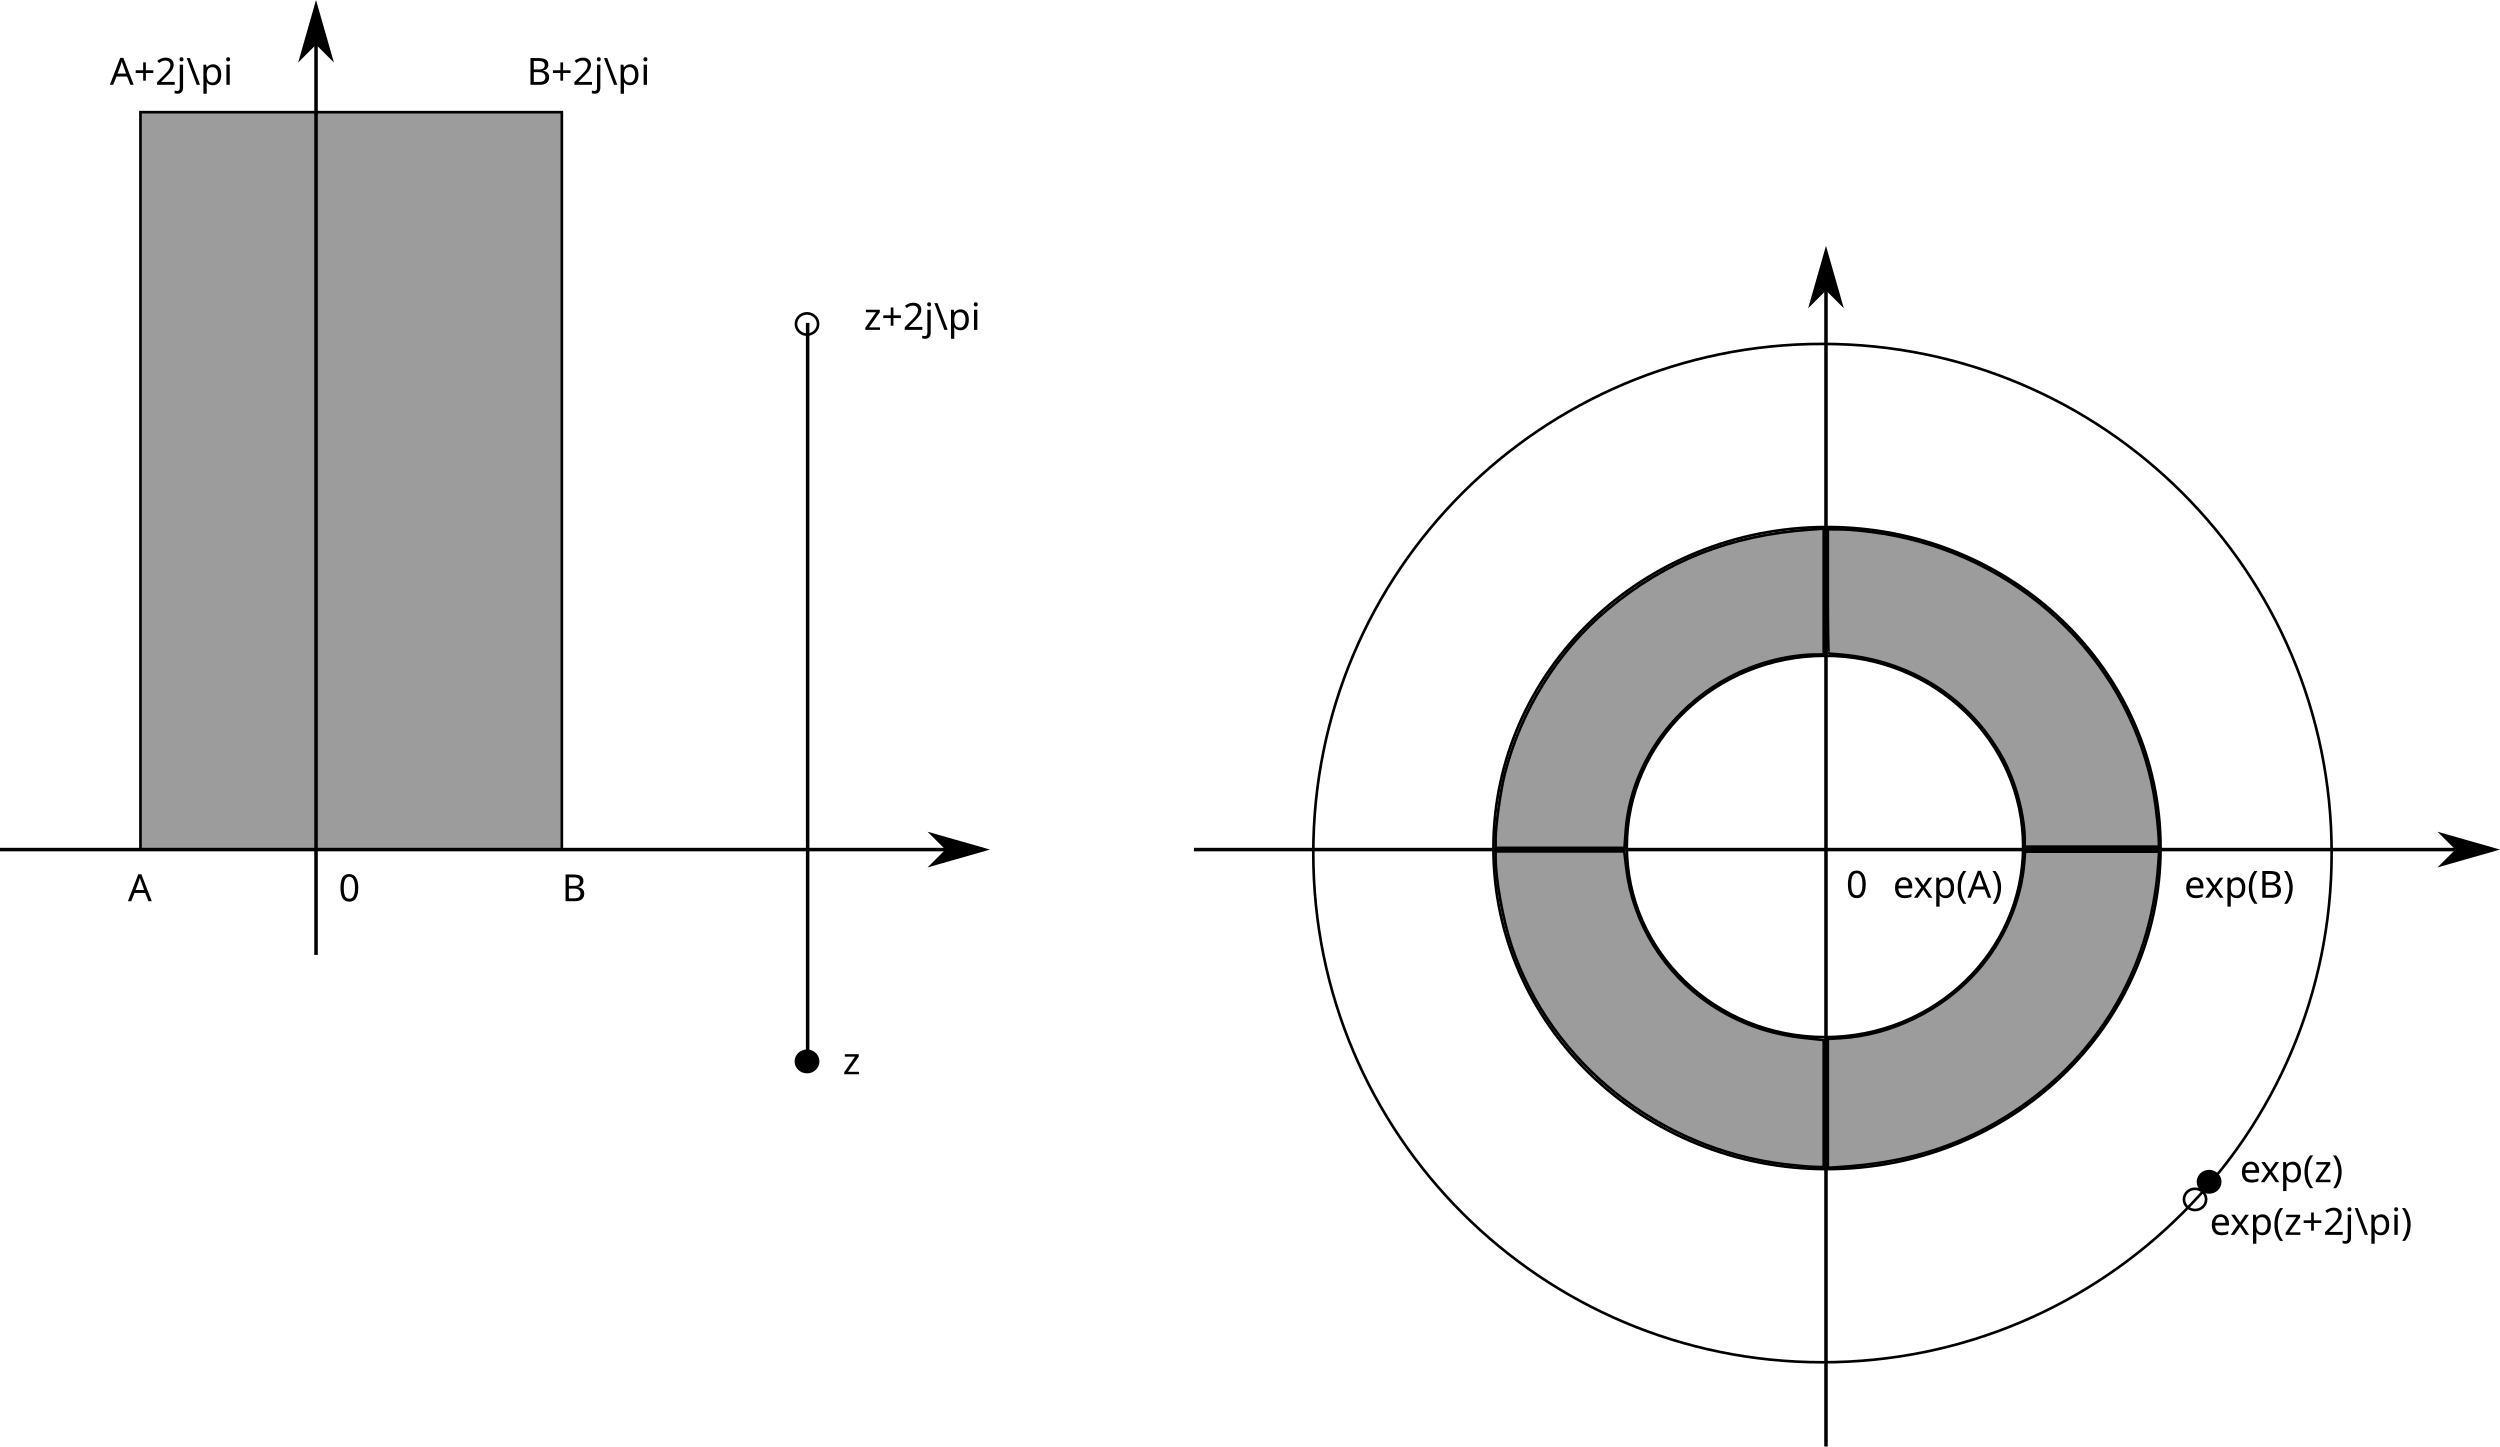
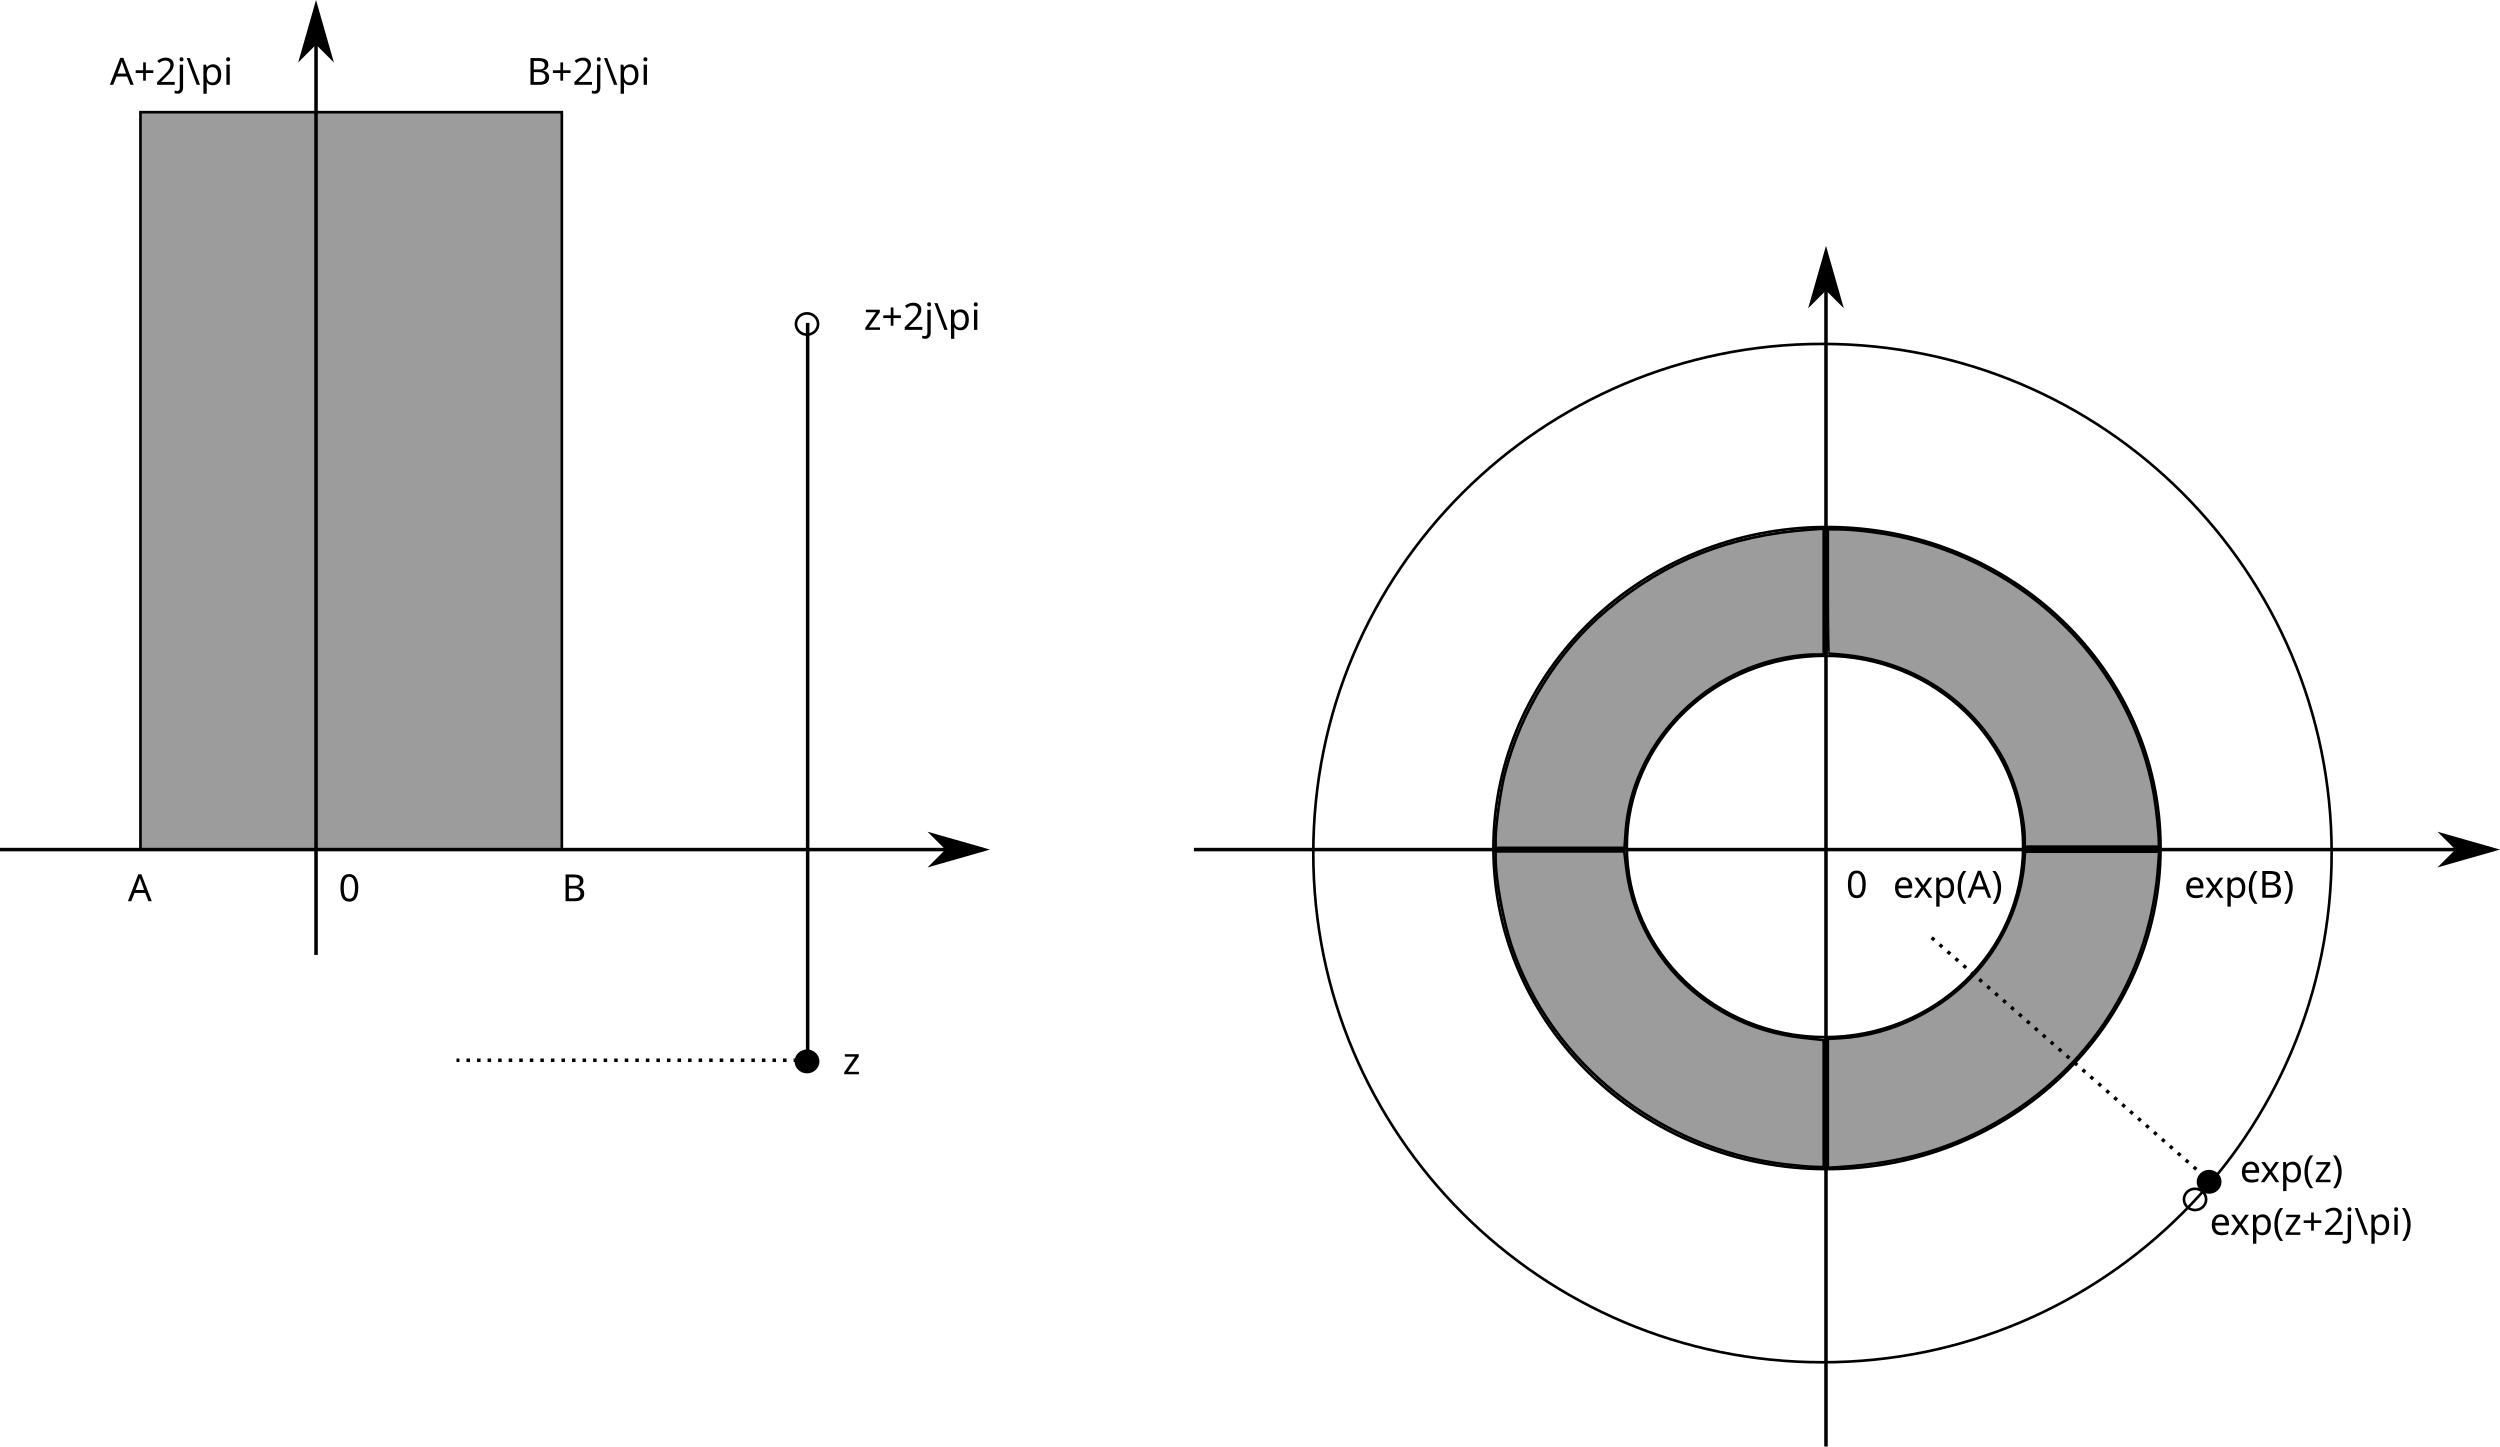
<svg xmlns="http://www.w3.org/2000/svg" xmlns:xlink="http://www.w3.org/1999/xlink" width="188.369mm" height="108.993mm" viewBox="0 0 188.369 108.993" version="1.1" id="svg8">
  <defs id="defs2">
    <marker orient="auto" refY="0" refX="0" id="marker7230" style="overflow:visible">
      <path id="path7228" d="M 0,0 5,-5 -12.5,0 5,5 Z" style="fill:#000000;fill-opacity:1;fill-rule:evenodd;stroke:#000000;stroke-width:1pt;stroke-opacity:1" transform="matrix(0.8,0,0,0.8,10,0)" />
    </marker>
    <marker style="overflow:visible" id="marker7007" refX="0" refY="0" orient="auto">
      <path transform="matrix(0.8,0,0,0.8,10,0)" style="fill:#000000;fill-opacity:1;fill-rule:evenodd;stroke:#000000;stroke-width:1pt;stroke-opacity:1" d="M 0,0 5,-5 -12.5,0 5,5 Z" id="path7005" />
    </marker>
    <marker orient="auto" refY="0" refX="0" id="Arrow1Lstart" style="overflow:visible">
      <path id="path6387" d="M 0,0 5,-5 -12.5,0 5,5 Z" style="fill:#000000;fill-opacity:1;fill-rule:evenodd;stroke:#000000;stroke-width:1pt;stroke-opacity:1" transform="matrix(0.8,0,0,0.8,10,0)" />
    </marker>
    <marker orient="auto" refY="0" refX="0" id="marker6917" style="overflow:visible">
      <path id="path6915" d="M 0,0 5,-5 -12.5,0 5,5 Z" style="fill:#000000;fill-opacity:1;fill-rule:evenodd;stroke:#000000;stroke-width:1pt;stroke-opacity:1" transform="matrix(-0.8,0,0,-0.8,-10,0)" />
    </marker>
    <marker style="overflow:visible" id="marker6677" refX="0" refY="0" orient="auto">
      <path transform="matrix(-0.8,0,0,-0.8,-10,0)" style="fill:#000000;fill-opacity:1;fill-rule:evenodd;stroke:#000000;stroke-width:1pt;stroke-opacity:1" d="M 0,0 5,-5 -12.5,0 5,5 Z" id="path6675" />
    </marker>
    <marker orient="auto" refY="0" refX="0" id="Arrow1Lend" style="overflow:visible">
      <path id="path6390" d="M 0,0 5,-5 -12.5,0 5,5 Z" style="fill:#000000;fill-opacity:1;fill-rule:evenodd;stroke:#000000;stroke-width:1pt;stroke-opacity:1" transform="matrix(-0.8,0,0,-0.8,-10,0)" />
    </marker>
    <pattern xlink:href="#Strips1_1-9" id="pattern6172-3" patternTransform="matrix(3.612534,3.456821,-84.70572,88.52129,-89.62205,-62.14167)" />
    <pattern id="Strips1_1-9" patternTransform="translate(0,0) scale(10,10)" height="1" width="2" patternUnits="userSpaceOnUse">
      <rect id="rect5454-4" height="2" width="1" y="-0.5" x="0" style="fill:black;stroke:none" />
    </pattern>
    <pattern xlink:href="#Strips1_1-2" id="pattern6172-1" patternTransform="matrix(3.612534,3.456821,-84.70572,88.52129,-89.62205,-62.14167)" />
    <pattern id="Strips1_1-2" patternTransform="translate(0,0) scale(10,10)" height="1" width="2" patternUnits="userSpaceOnUse">
      <rect id="rect5454-9" height="2" width="1" y="-0.5" x="0" style="fill:black;stroke:none" />
    </pattern>
    <pattern xlink:href="#Strips1_1-0" id="pattern6172-9" patternTransform="matrix(3.612534,3.456821,-84.70572,88.52129,-89.62205,-62.14167)" />
    <pattern id="Strips1_1-0" patternTransform="translate(0,0) scale(10,10)" height="1" width="2" patternUnits="userSpaceOnUse">
      <rect id="rect5454-8" height="2" width="1" y="-0.5" x="0" style="fill:black;stroke:none" />
    </pattern>
    <pattern xlink:href="#Strips1_1-3" id="pattern6172-96" patternTransform="matrix(3.612534,3.456821,-84.70572,88.52129,-89.62205,-62.14167)" />
    <pattern id="Strips1_1-3" patternTransform="translate(0,0) scale(10,10)" height="1" width="2" patternUnits="userSpaceOnUse">
      <rect id="rect5454-85" height="2" width="1" y="-0.5" x="0" style="fill:black;stroke:none" />
    </pattern>
    <pattern xlink:href="#Strips1_1-5" id="pattern6172-11" patternTransform="matrix(3.612534,3.456821,-84.70572,88.52129,-89.62205,-62.14167)" />
    <pattern id="Strips1_1-5" patternTransform="translate(0,0) scale(10,10)" height="1" width="2" patternUnits="userSpaceOnUse">
      <rect id="rect5454-98" height="2" width="1" y="-0.5" x="0" style="fill:black;stroke:none" />
    </pattern>
    <pattern xlink:href="#Strips1_1-6" id="pattern6172-7" patternTransform="matrix(3.612534,3.456821,-84.70572,88.52129,-89.62205,-62.14167)" />
    <pattern id="Strips1_1-6" patternTransform="translate(0,0) scale(10,10)" height="1" width="2" patternUnits="userSpaceOnUse">
      <rect id="rect5454-3" height="2" width="1" y="-0.5" x="0" style="fill:black;stroke:none" />
    </pattern>
    <pattern xlink:href="#Strips1_1-96" id="pattern6172-75" patternTransform="matrix(3.612534,3.456821,-84.70572,88.52129,-89.62205,-62.14167)" />
    <pattern id="Strips1_1-96" patternTransform="translate(0,0) scale(10,10)" height="1" width="2" patternUnits="userSpaceOnUse">
      <rect id="rect5454-2" height="2" width="1" y="-0.5" x="0" style="fill:black;stroke:none" />
    </pattern>
  </defs>
  <g id="layer1" transform="translate(-5.291664,-8.090504)">
    <circle style="fill:none;fill-opacity:1;stroke:#000000;stroke-width:0.2;stroke-miterlimit:4;stroke-dasharray:none;stroke-opacity:1" id="path4520" cx="142.61" cy="72.369" r="38.365" />
    <path style="fill:none;stroke:#000000;stroke-width:0.265;stroke-linecap:butt;stroke-linejoin:miter;stroke-miterlimit:4;stroke-dasharray:none;stroke-opacity:1;marker-end:url(#Arrow1Lend)" d="M 95.25,72.104 H 193.146" id="path4522" />
    <path style="fill:none;stroke:#000000;stroke-width:0.265px;stroke-linecap:butt;stroke-linejoin:miter;stroke-opacity:1;marker-start:url(#marker7007)" d="M 142.875,27.125 V 117.083" id="path4524" />
    <ellipse style="fill:none;fill-opacity:1;stroke:#000000;stroke-width:0.2;stroke-miterlimit:4;stroke-dasharray:none;stroke-opacity:1" id="path4520-9" cx="142.951" cy="71.991" rx="25.135" ry="24.19" />
    <path style="fill:none;stroke:#000000;stroke-width:0.265px;stroke-linecap:butt;stroke-linejoin:miter;stroke-opacity:1;marker-end:url(#marker6677)" d="M 5.292,72.104 H 79.375" id="path4522-4" />
    <path style="fill:none;stroke:#000000;stroke-width:0.265px;stroke-linecap:butt;stroke-linejoin:miter;stroke-opacity:1;marker-start:url(#Arrow1Lstart)" d="M 29.104,8.604 V 80.042" id="path4524-9" />
    <path style="fill:none;stroke:#000000;stroke-width:0.265;stroke-linecap:butt;stroke-linejoin:miter;stroke-opacity:1;stroke-miterlimit:4;stroke-dasharray:none;marker-mid:" d="M 66.146,87.979 V 32.417" id="path4561" />
    <rect style="opacity:1;vector-effect:none;fill:#000000;fill-opacity:0.387;stroke:#000000;stroke-width:0.2;stroke-linecap:butt;stroke-linejoin:miter;stroke-miterlimit:4;stroke-dasharray:none;stroke-dashoffset:0;stroke-opacity:1" id="rect4563" width="31.75" height="55.562" x="15.875" y="16.542" />
    <text xml:space="preserve" style="font-style:normal;font-variant:normal;font-weight:normal;font-stretch:normal;font-size:2.822px;line-height:6.615px;font-family:sans-serif;-inkscape-font-specification:'sans-serif, Normal';font-variant-ligatures:normal;font-variant-caps:normal;font-variant-numeric:normal;font-feature-settings:normal;text-align:start;letter-spacing:0px;word-spacing:0px;writing-mode:lr-tb;text-anchor:start;fill:#000000;fill-opacity:1;stroke:none;stroke-width:0.265" x="30.805" y="75.997" id="text4567">
      <tspan id="tspan4565" x="30.805" y="75.997" style="font-style:normal;font-variant:normal;font-weight:normal;font-stretch:normal;font-size:2.822px;font-family:sans-serif;-inkscape-font-specification:'sans-serif, Normal';font-variant-ligatures:normal;font-variant-caps:normal;font-variant-numeric:normal;font-feature-settings:normal;text-align:start;writing-mode:lr-tb;text-anchor:start;stroke-width:0.265">0</tspan>
    </text>
    <text xml:space="preserve" style="font-style:normal;font-variant:normal;font-weight:normal;font-stretch:normal;font-size:2.822px;line-height:6.615px;font-family:sans-serif;-inkscape-font-specification:'sans-serif, Normal';font-variant-ligatures:normal;font-variant-caps:normal;font-variant-numeric:normal;font-feature-settings:normal;text-align:start;letter-spacing:0px;word-spacing:0px;writing-mode:lr-tb;text-anchor:start;fill:#000000;fill-opacity:1;stroke:none;stroke-width:0.265" x="47.625" y="75.997" id="text4571">
      <tspan id="tspan4569" x="47.625" y="75.997" style="font-style:normal;font-variant:normal;font-weight:normal;font-stretch:normal;font-size:2.822px;font-family:sans-serif;-inkscape-font-specification:'sans-serif, Normal';font-variant-ligatures:normal;font-variant-caps:normal;font-variant-numeric:normal;font-feature-settings:normal;text-align:start;writing-mode:lr-tb;text-anchor:start;stroke-width:0.265">B</tspan>
    </text>
    <ellipse style="fill:#000000;fill-opacity:1;stroke:#000000;stroke-width:0.2;stroke-miterlimit:4;stroke-dasharray:none;stroke-opacity:1" id="path4520-9-0" cx="66.098" cy="88.065" rx="0.835" ry="0.801" />
    <ellipse style="fill:none;fill-opacity:1;stroke:#000000;stroke-width:0.2;stroke-miterlimit:4;stroke-dasharray:none;stroke-opacity:1" id="path4520-9-0-9" cx="66.098" cy="32.502" rx="0.835" ry="0.801" />
    <ellipse style="fill:#000000;fill-opacity:1;stroke:#000000;stroke-width:0.2;stroke-miterlimit:4;stroke-dasharray:none;stroke-opacity:1" id="path4520-9-0-1" cx="171.743" cy="97.136" rx="0.835" ry="0.801" />
    <ellipse style="fill:none;fill-opacity:1;stroke:#000000;stroke-width:0.2;stroke-miterlimit:4;stroke-dasharray:none;stroke-opacity:1" id="path4520-9-0-9-7" cx="170.683" cy="98.463" rx="0.835" ry="0.801" />
    <text xml:space="preserve" style="font-style:normal;font-variant:normal;font-weight:normal;font-stretch:normal;font-size:2.822px;line-height:6.615px;font-family:sans-serif;-inkscape-font-specification:'sans-serif, Normal';font-variant-ligatures:normal;font-variant-caps:normal;font-variant-numeric:normal;font-feature-settings:normal;text-align:start;letter-spacing:0px;word-spacing:0px;writing-mode:lr-tb;text-anchor:start;fill:#000000;fill-opacity:1;stroke:none;stroke-width:0.265" x="68.792" y="89.037" id="text4639">
      <tspan id="tspan4637" x="68.792" y="89.037" style="stroke-width:0.265">z</tspan>
    </text>
    <text xml:space="preserve" style="font-style:normal;font-variant:normal;font-weight:normal;font-stretch:normal;font-size:2.822px;line-height:6.615px;font-family:sans-serif;-inkscape-font-specification:'sans-serif, Normal';font-variant-ligatures:normal;font-variant-caps:normal;font-variant-numeric:normal;font-feature-settings:normal;text-align:start;letter-spacing:0px;word-spacing:0px;writing-mode:lr-tb;text-anchor:start;fill:#000000;fill-opacity:1;stroke:none;stroke-width:0.265" x="70.379" y="32.946" id="text4643">
      <tspan id="tspan4641" x="70.379" y="32.946" style="stroke-width:0.265">z+2j\pi</tspan>
    </text>
    <text xml:space="preserve" style="font-style:normal;font-variant:normal;font-weight:normal;font-stretch:normal;font-size:2.822px;line-height:6.615px;font-family:sans-serif;-inkscape-font-specification:'sans-serif, Normal';font-variant-ligatures:normal;font-variant-caps:normal;font-variant-numeric:normal;font-feature-settings:normal;text-align:start;letter-spacing:0px;word-spacing:0px;writing-mode:lr-tb;text-anchor:start;fill:#000000;fill-opacity:1;stroke:none;stroke-width:0.265" x="174.058" y="97.164" id="text4639-7">
      <tspan id="tspan4637-1" x="174.058" y="97.164" style="stroke-width:0.265">exp(z)</tspan>
    </text>
    <text xml:space="preserve" style="font-style:normal;font-variant:normal;font-weight:normal;font-stretch:normal;font-size:2.822px;line-height:6.615px;font-family:sans-serif;-inkscape-font-specification:'sans-serif, Normal';font-variant-ligatures:normal;font-variant-caps:normal;font-variant-numeric:normal;font-feature-settings:normal;text-align:start;letter-spacing:0px;word-spacing:0px;writing-mode:lr-tb;text-anchor:start;fill:#000000;fill-opacity:1;stroke:none;stroke-width:0.265" x="171.79" y="101.133" id="text4639-7-1">
      <tspan id="tspan4637-1-5" x="171.79" y="101.133" style="stroke-width:0.265">exp(z+2j\pi)</tspan>
    </text>
    <text xml:space="preserve" style="font-style:normal;font-variant:normal;font-weight:normal;font-stretch:normal;font-size:2.822px;line-height:6.615px;font-family:sans-serif;-inkscape-font-specification:'sans-serif, Normal';font-variant-ligatures:normal;font-variant-caps:normal;font-variant-numeric:normal;font-feature-settings:normal;text-align:start;letter-spacing:0px;word-spacing:0px;writing-mode:lr-tb;text-anchor:start;fill:#000000;fill-opacity:1;stroke:none;stroke-width:0.265" x="144.387" y="75.735" id="text4567-9">
      <tspan id="tspan4565-7" x="144.387" y="75.735" style="font-style:normal;font-variant:normal;font-weight:normal;font-stretch:normal;font-size:2.822px;font-family:sans-serif;-inkscape-font-specification:'sans-serif, Normal';font-variant-ligatures:normal;font-variant-caps:normal;font-variant-numeric:normal;font-feature-settings:normal;text-align:start;writing-mode:lr-tb;text-anchor:start;stroke-width:0.265">0</tspan>
    </text>
    <text xml:space="preserve" style="font-style:normal;font-variant:normal;font-weight:normal;font-stretch:normal;font-size:2.822px;line-height:6.615px;font-family:sans-serif;-inkscape-font-specification:'sans-serif, Normal';font-variant-ligatures:normal;font-variant-caps:normal;font-variant-numeric:normal;font-feature-settings:normal;text-align:start;letter-spacing:0px;word-spacing:0px;writing-mode:lr-tb;text-anchor:start;fill:#000000;fill-opacity:1;stroke:none;stroke-width:0.265" x="14.93" y="75.997" id="text4571-73">
      <tspan id="tspan4569-65" x="14.93" y="75.997" style="font-style:normal;font-variant:normal;font-weight:normal;font-stretch:normal;font-size:2.822px;font-family:sans-serif;-inkscape-font-specification:'sans-serif, Normal';font-variant-ligatures:normal;font-variant-caps:normal;font-variant-numeric:normal;font-feature-settings:normal;text-align:start;writing-mode:lr-tb;text-anchor:start;stroke-width:0.265">A</tspan>
    </text>
    <ellipse style="fill:none;fill-opacity:1;stroke:#000000;stroke-width:0.2;stroke-miterlimit:4;stroke-dasharray:none;stroke-opacity:1" id="path4520-9-6" cx="142.799" cy="71.869" rx="14.93" ry="14.367" />
    <text xml:space="preserve" style="font-style:normal;font-variant:normal;font-weight:normal;font-stretch:normal;font-size:2.822px;line-height:6.615px;font-family:sans-serif;-inkscape-font-specification:'sans-serif, Normal';font-variant-ligatures:normal;font-variant-caps:normal;font-variant-numeric:normal;font-feature-settings:normal;text-align:start;letter-spacing:0px;word-spacing:0px;writing-mode:lr-tb;text-anchor:start;fill:#000000;fill-opacity:1;stroke:none;stroke-width:0.265" x="147.921" y="75.735" id="text6241">
      <tspan id="tspan6239" x="147.921" y="75.735" style="stroke-width:0.265">exp(A)</tspan>
    </text>
    <text xml:space="preserve" style="font-style:normal;font-variant:normal;font-weight:normal;font-stretch:normal;font-size:2.822px;line-height:6.615px;font-family:sans-serif;-inkscape-font-specification:'sans-serif, Normal';font-variant-ligatures:normal;font-variant-caps:normal;font-variant-numeric:normal;font-feature-settings:normal;text-align:start;letter-spacing:0px;word-spacing:0px;writing-mode:lr-tb;text-anchor:start;fill:#000000;fill-opacity:1;stroke:none;stroke-width:0.265" x="169.862" y="75.735" id="text6241-5">
      <tspan id="tspan6239-0" x="169.862" y="75.735" style="stroke-width:0.265">exp(B)</tspan>
    </text>
    <path style="opacity:1;vector-effect:none;fill:#000000;fill-opacity:0.387;stroke:#000000;stroke-width:0.756;stroke-linecap:butt;stroke-linejoin:miter;stroke-miterlimit:4;stroke-dasharray:none;stroke-dashoffset:0;stroke-opacity:1" d="m 445.91,269.523 c 0,-3.736 1.422,-13.876 2.585,-18.437 4.654,-18.248 15.108,-35.035 29.13,-46.777 16.783,-14.054 35.044,-21.29 57.81,-22.909 l 3.914,-0.278 v 17.924 17.924 h -2.964 c -1.63,0 -4.897,0.337 -7.259,0.749 -24.935,4.348 -44.483,25.361 -46.173,49.633 l -0.325,4.672 H 464.269 445.91 Z" id="path6261" transform="scale(0.2645833)" />
    <path style="opacity:1;vector-effect:none;fill:#000000;fill-opacity:0.387;stroke:#000000;stroke-width:0.756;stroke-linecap:butt;stroke-linejoin:miter;stroke-miterlimit:4;stroke-dasharray:none;stroke-dashoffset:0;stroke-opacity:1" d="m 528.29,362.132 c -35.878,-4.342 -66.709,-28.984 -77.82,-62.199 -2.447,-7.315 -4.542,-18.816 -4.556,-25.006 l -0.004,-1.894 h 18.324 18.324 l 0.592,4.948 c 1.858,15.534 10.792,29.918 24.045,38.71 8.076,5.358 16.7,8.42 26.724,9.489 l 5.43,0.579 v 18.089 18.089 l -2.652,-0.054 c -1.458,-0.03 -5.242,-0.368 -8.408,-0.751 z" id="path6288" transform="scale(0.2645833)" />
    <path style="opacity:1;vector-effect:none;fill:#000000;fill-opacity:0.387;stroke:#000000;stroke-width:0.756;stroke-linecap:butt;stroke-linejoin:miter;stroke-miterlimit:4;stroke-dasharray:none;stroke-dashoffset:0;stroke-opacity:1" d="m 596.593,269.568 c 0,-4.859 -1.563,-12.254 -3.72,-17.605 -1.694,-4.201 -2.625,-5.973 -5.123,-9.742 -9.533,-14.386 -24.989,-23.477 -42.783,-25.164 -2.15,-0.204 -4.03,-0.371 -4.178,-0.371 -0.147,-1.6e-4 -0.268,-7.956 -0.268,-17.679 v -17.679 h 3.127 c 4.064,0 11.269,0.852 16.68,1.973 18.277,3.786 34.863,12.726 48.039,25.892 13.074,13.065 21.858,29.806 25.011,47.67 0.649,3.675 1.416,11.036 1.425,13.661 l 0.004,1.161 h -19.107 -19.107 z" id="path6335" transform="scale(0.2645833)" />
    <path style="opacity:1;vector-effect:none;fill:#000000;fill-opacity:0.387;stroke:#000000;stroke-width:0.756;stroke-linecap:butt;stroke-linejoin:miter;stroke-miterlimit:4;stroke-dasharray:none;stroke-dashoffset:0;stroke-opacity:1" d="m 540.522,344.787 v -18.352 l 3.661,-0.208 c 14.393,-0.819 28.932,-7.941 38.827,-19.017 7.631,-8.542 12.607,-20.02 13.454,-31.036 l 0.235,-3.06 h 19.088 19.088 l -0.234,3.482 c -2.05,30.468 -17.973,56.557 -44.239,72.484 -13.863,8.406 -28.263,12.688 -46.575,13.85 l -3.304,0.21 z" id="path6339" transform="scale(0.2645833)" />
    <text xml:space="preserve" style="font-style:normal;font-variant:normal;font-weight:normal;font-stretch:normal;font-size:2.822px;line-height:6.615px;font-family:sans-serif;-inkscape-font-specification:'sans-serif, Normal';font-variant-ligatures:normal;font-variant-caps:normal;font-variant-numeric:normal;font-feature-settings:normal;text-align:start;letter-spacing:0px;word-spacing:0px;writing-mode:lr-tb;text-anchor:start;fill:#000000;fill-opacity:1;stroke:none;stroke-width:0.265" x="44.979" y="14.483" id="text6367">
      <tspan id="tspan6365" x="44.979" y="14.483" style="stroke-width:0.265">B+2j\pi</tspan>
    </text>
    <text xml:space="preserve" style="font-style:normal;font-variant:normal;font-weight:normal;font-stretch:normal;font-size:2.822px;line-height:6.615px;font-family:sans-serif;-inkscape-font-specification:'sans-serif, Normal';font-variant-ligatures:normal;font-variant-caps:normal;font-variant-numeric:normal;font-feature-settings:normal;text-align:start;letter-spacing:0px;word-spacing:0px;writing-mode:lr-tb;text-anchor:start;fill:#000000;fill-opacity:1;stroke:none;stroke-width:0.265" x="13.569" y="14.483" id="text6367-7">
      <tspan id="tspan6365-8" x="13.569" y="14.483" style="stroke-width:0.265">A+2j\pi</tspan>
    </text>
+     <path style="fill:none;stroke:#000000;stroke-width:0.265;stroke-linecap:butt;stroke-linejoin:miter;stroke-opacity:1;stroke-miterlimit:4;stroke-dasharray:0.265,0.53;stroke-dashoffset:0" d="M 66.146,87.979 H 39.687" id="path895" />
+     <path style="fill:none;stroke:#000000;stroke-width:0.265;stroke-linecap:butt;stroke-linejoin:miter;stroke-miterlimit:4;stroke-dasharray:0.265, 0.53;stroke-dashoffset:0;stroke-opacity:1" d="M 171.979,97.24 150.813,78.719" id="path897" />
  </g>
</svg>
